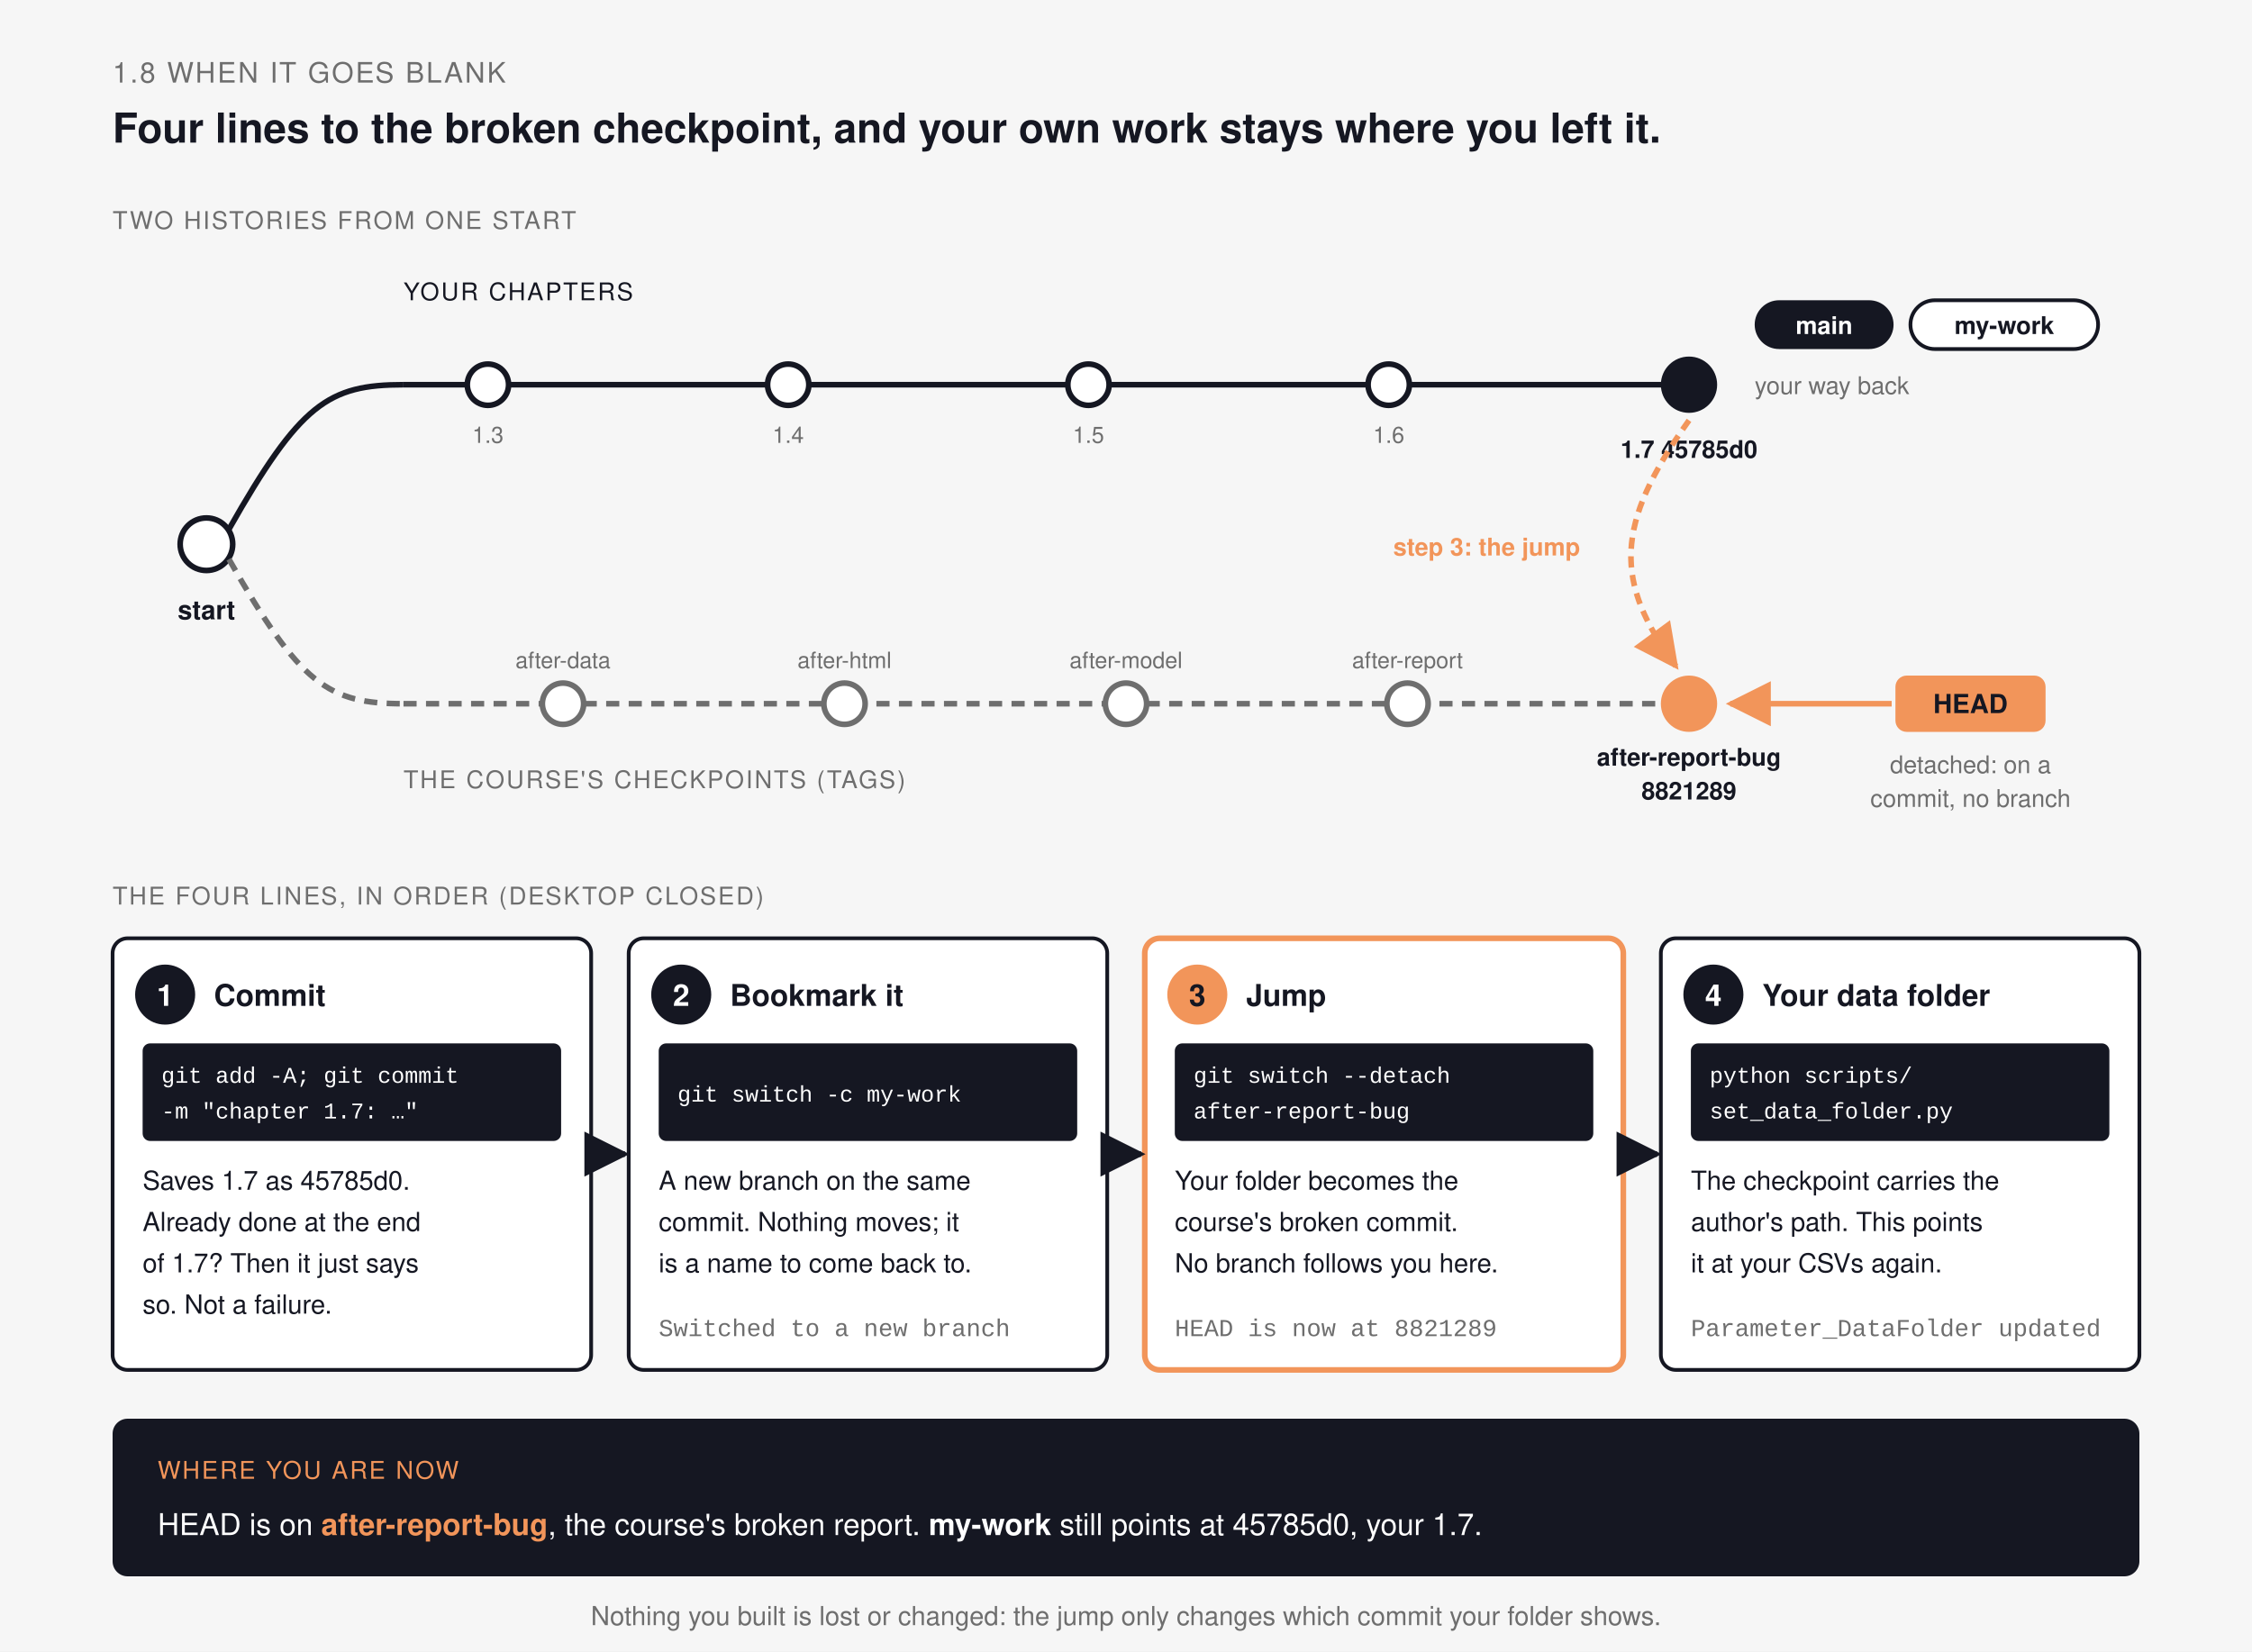
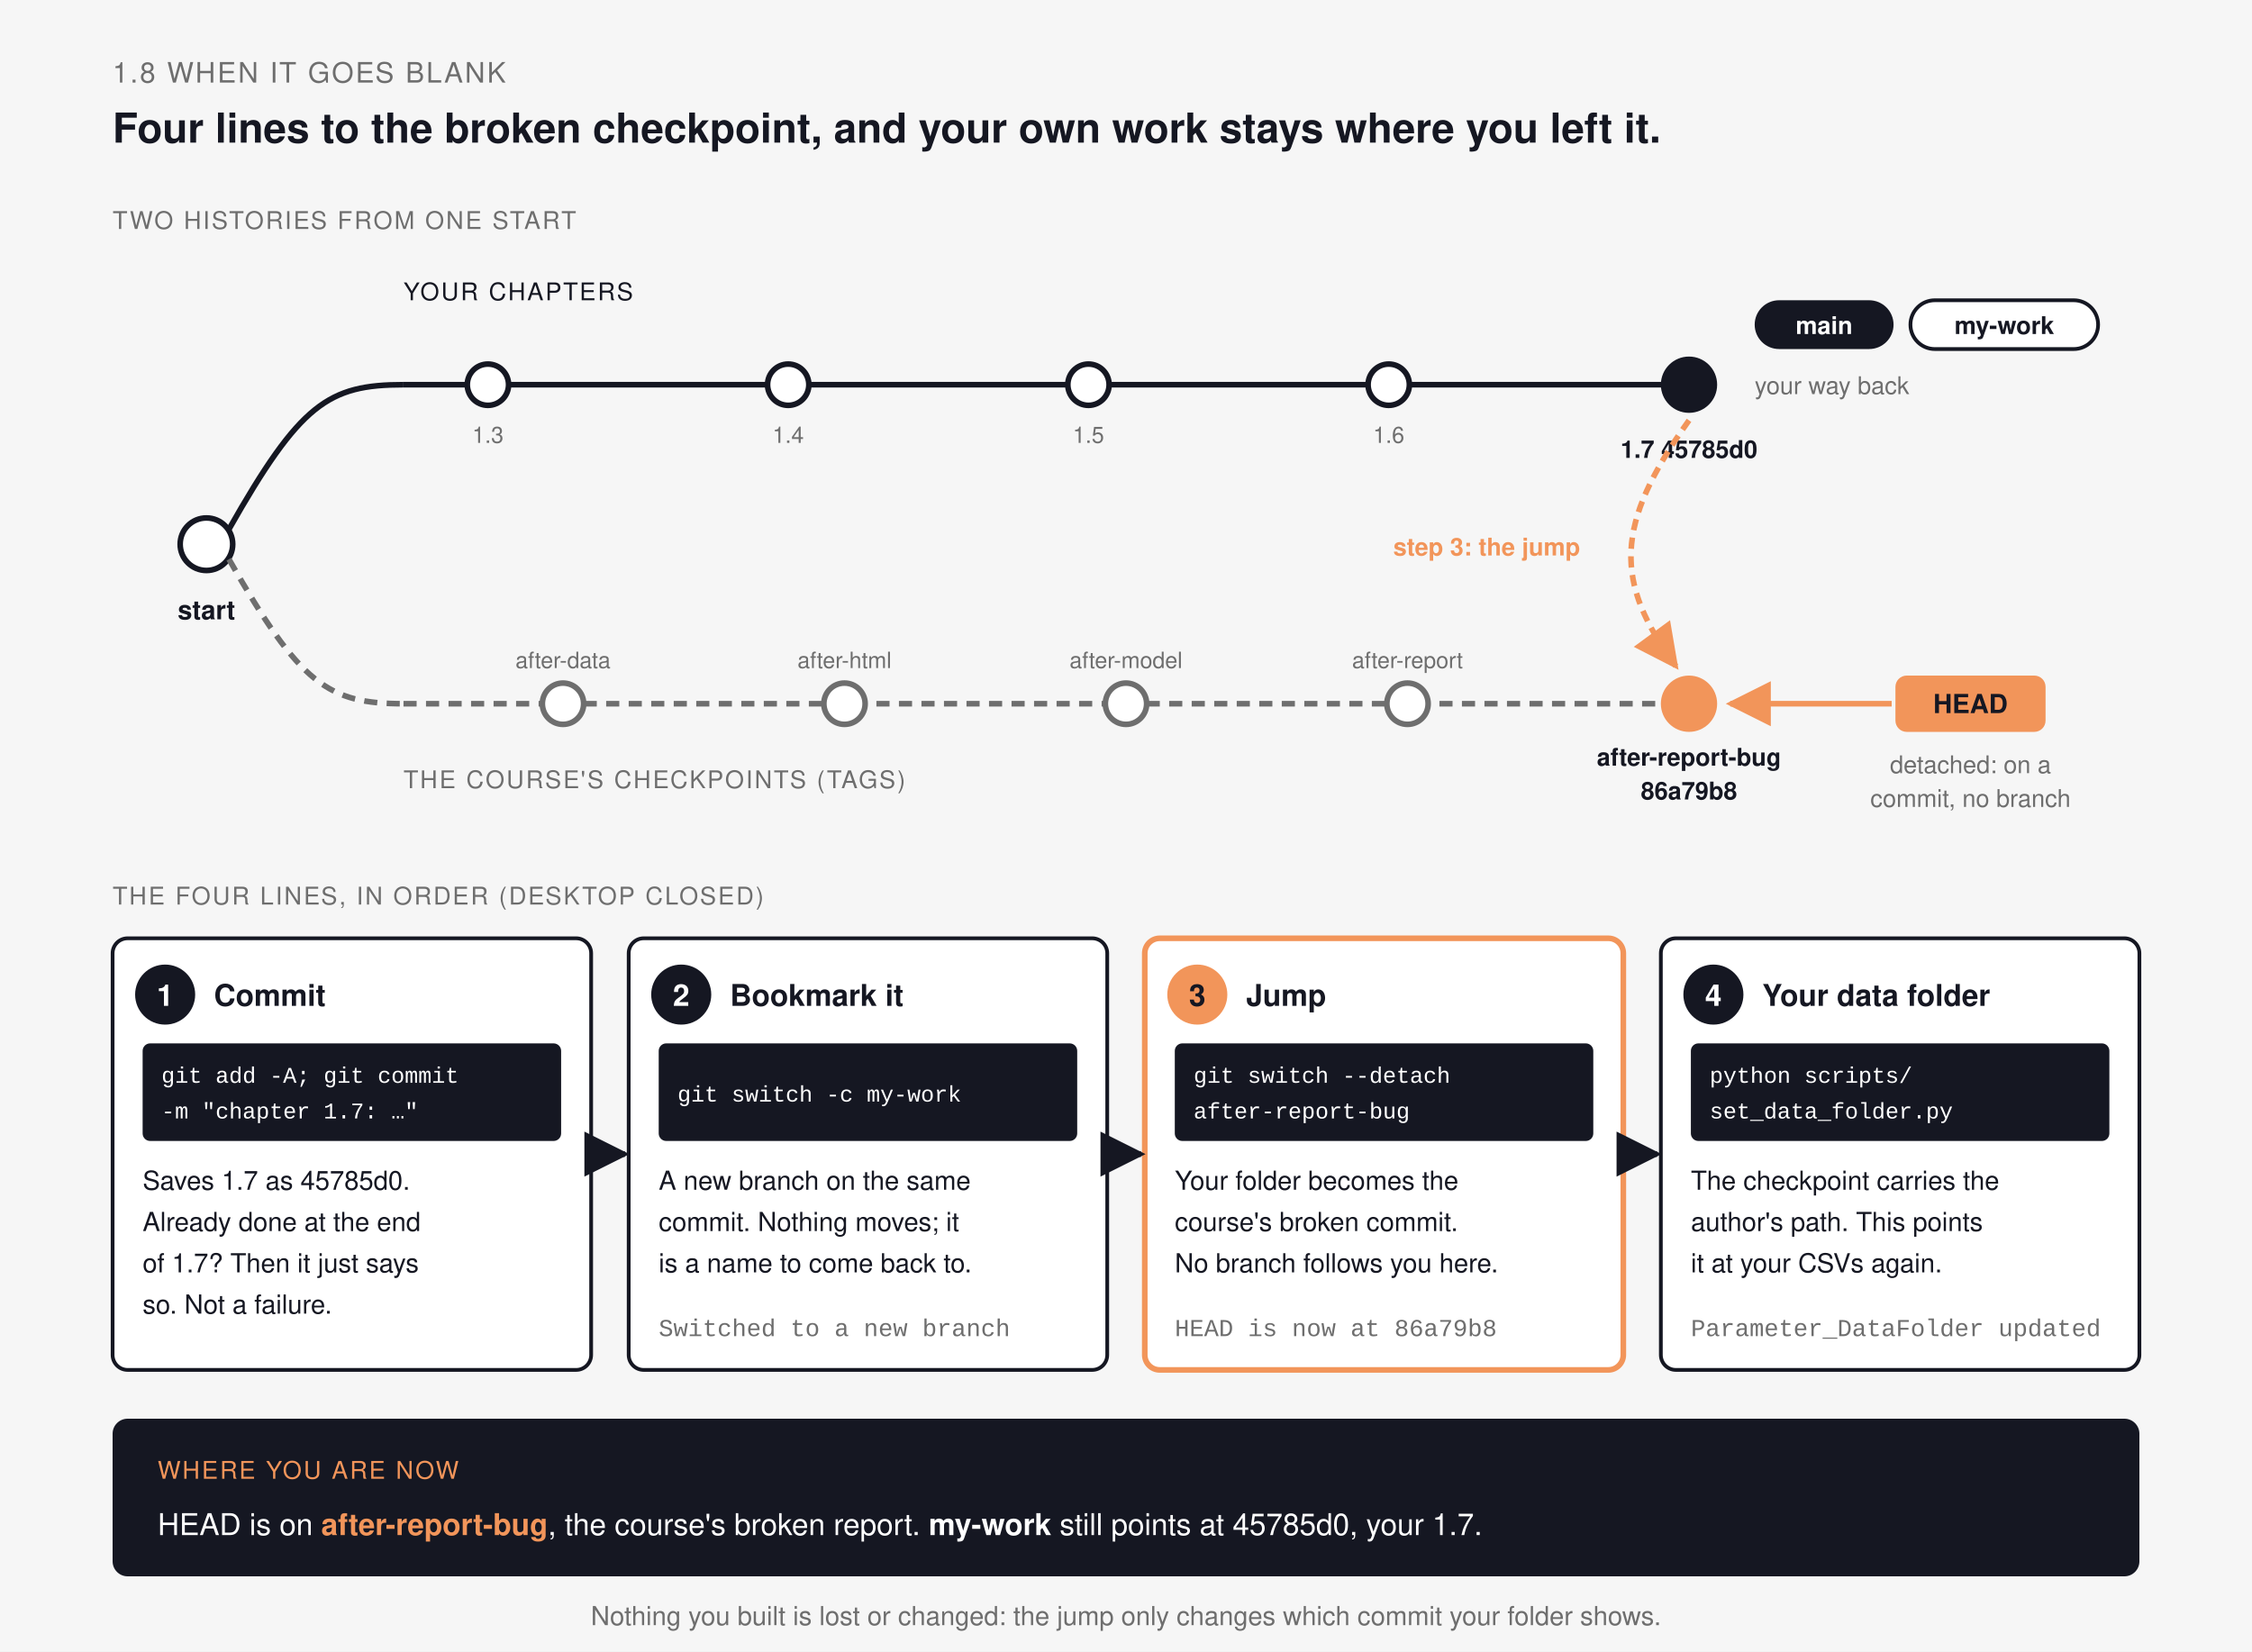
<svg xmlns="http://www.w3.org/2000/svg" viewBox="0 0 1200 880" width="1200" height="880">
  <rect width="1200" height="880" fill="#f6f6f6" />
  <defs>
    <marker id="arrowDark" viewBox="0 0 10 10" refX="9" refY="5" markerWidth="8" markerHeight="8" orient="auto-start-reverse">
      <path d="M0,0 L10,5 L0,10 z" fill="#151722" />
    </marker>
    <marker id="arrowOrange" viewBox="0 0 10 10" refX="9" refY="5" markerWidth="8" markerHeight="8" orient="auto-start-reverse">
      <path d="M0,0 L10,5 L0,10 z" fill="#f2955a" />
    </marker>
    <marker id="arrowGrey" viewBox="0 0 10 10" refX="9" refY="5" markerWidth="8" markerHeight="8" orient="auto-start-reverse">
      <path d="M0,0 L10,5 L0,10 z" fill="#6e6e6e" />
    </marker>
  </defs>
  <g font-family="Gilroy, 'Segoe UI', Helvetica, Arial, sans-serif">
    <text x="60" y="44" font-size="15" letter-spacing="1" fill="#6e6e6e">1.8 WHEN IT GOES BLANK</text>
    <text x="60" y="76" font-size="22" font-weight="700" fill="#151722">Four lines to the broken checkpoint, and your own work stays where you left it.</text>
    <text x="60" y="122" font-size="13" letter-spacing="1" fill="#6e6e6e">TWO HISTORIES FROM ONE START</text>
    <circle cx="110" cy="290" r="14" fill="#ffffff" stroke="#151722" stroke-width="3" />
    <text x="110" y="330" font-size="14" font-weight="700" fill="#151722" text-anchor="middle">start</text>
    <path d="M122,282 C160,215 175,205 215,205" fill="none" stroke="#151722" stroke-width="3" />
    <line x1="215" y1="205" x2="905" y2="205" stroke="#151722" stroke-width="3" />
    <text x="215" y="160" font-size="13" letter-spacing="1" fill="#151722">YOUR CHAPTERS</text>
    <g font-size="12" fill="#6e6e6e" text-anchor="middle">
      <circle cx="260" cy="205" r="11" fill="#ffffff" stroke="#151722" stroke-width="3" />
      <text x="260" y="236">1.3</text>
      <circle cx="420" cy="205" r="11" fill="#ffffff" stroke="#151722" stroke-width="3" />
      <text x="420" y="236">1.4</text>
      <circle cx="580" cy="205" r="11" fill="#ffffff" stroke="#151722" stroke-width="3" />
      <text x="580" y="236">1.5</text>
      <circle cx="740" cy="205" r="11" fill="#ffffff" stroke="#151722" stroke-width="3" />
      <text x="740" y="236">1.6</text>
    </g>
    <circle cx="900" cy="205" r="15" fill="#151722" />
    <text x="900" y="244" font-size="13" font-weight="700" fill="#151722" text-anchor="middle">1.7  45785d0</text>
    <rect x="935" y="160" width="74" height="26" rx="13" fill="#151722" />
    <text x="972" y="178" font-size="13" font-weight="700" fill="#ffffff" text-anchor="middle">main</text>
    <rect x="1018" y="160" width="100" height="26" rx="13" fill="#ffffff" stroke="#151722" stroke-width="2" />
    <text x="1068" y="178" font-size="13" font-weight="700" fill="#151722" text-anchor="middle">my-work</text>
    <text x="935" y="210" font-size="13" fill="#6e6e6e">your way back</text>
    <path d="M122,298 C160,365 175,375 215,375" fill="none" stroke="#6e6e6e" stroke-width="3" stroke-dasharray="7 5" />
    <line x1="215" y1="375" x2="905" y2="375" stroke="#6e6e6e" stroke-width="3" stroke-dasharray="7 5" />
    <text x="215" y="420" font-size="13" letter-spacing="1" fill="#6e6e6e">THE COURSE'S CHECKPOINTS (TAGS)</text>
    <g font-size="12" fill="#6e6e6e" text-anchor="middle">
      <circle cx="300" cy="375" r="11" fill="#ffffff" stroke="#6e6e6e" stroke-width="3" />
      <text x="300" y="356">after-data</text>
      <circle cx="450" cy="375" r="11" fill="#ffffff" stroke="#6e6e6e" stroke-width="3" />
      <text x="450" y="356">after-html</text>
      <circle cx="600" cy="375" r="11" fill="#ffffff" stroke="#6e6e6e" stroke-width="3" />
      <text x="600" y="356">after-model</text>
      <circle cx="750" cy="375" r="11" fill="#ffffff" stroke="#6e6e6e" stroke-width="3" />
      <text x="750" y="356">after-report</text>
    </g>
    <circle cx="900" cy="375" r="15" fill="#f2955a" />
    <text x="900" y="408" font-size="13" font-weight="700" fill="#151722" text-anchor="middle">after-report-bug</text>
-     <text x="900" y="426" font-size="13" font-weight="700" fill="#151722" text-anchor="middle">8821289</text>
+     <text x="900" y="426" font-size="13" font-weight="700" fill="#151722" text-anchor="middle">86a79b8</text>
    <rect x="1010" y="360" width="80" height="30" rx="6" fill="#f2955a" />
    <text x="1050" y="380" font-size="14" font-weight="700" fill="#151722" text-anchor="middle">HEAD</text>
    <line x1="1008" y1="375" x2="922" y2="375" stroke="#f2955a" stroke-width="3" marker-end="url(#arrowOrange)" />
    <text x="1050" y="412" font-size="13" fill="#6e6e6e" text-anchor="middle">detached: on a</text>
    <text x="1050" y="430" font-size="13" fill="#6e6e6e" text-anchor="middle">commit, no branch</text>
    <path d="M900,224 C860,280 860,310 893,355" fill="none" stroke="#f2955a" stroke-width="3" stroke-dasharray="6 4" marker-end="url(#arrowOrange)" />
    <text x="842" y="296" font-size="13" font-weight="700" fill="#f2955a" text-anchor="end">step 3: the jump</text>
    <text x="60" y="482" font-size="13" letter-spacing="1" fill="#6e6e6e">THE FOUR LINES, IN ORDER (DESKTOP CLOSED)</text>
    <rect x="60" y="500" width="255" height="230" rx="8" fill="#ffffff" stroke="#151722" stroke-width="2" />
    <circle cx="88" cy="530" r="16" fill="#151722" />
    <text x="88" y="536" font-size="16" font-weight="700" fill="#ffffff" text-anchor="middle">1</text>
    <text x="114" y="536" font-size="16" font-weight="700" fill="#151722">Commit</text>
    <rect x="76" y="556" width="223" height="52" rx="4" fill="#151722" />
    <text x="86" y="577" font-size="12" fill="#ffffff" font-family="Consolas, 'Courier New', monospace">git add -A; git commit</text>
    <text x="86" y="596" font-size="12" fill="#ffffff" font-family="Consolas, 'Courier New', monospace">-m "chapter 1.7: …"</text>
    <text x="76" y="634" font-size="14" fill="#151722">Saves 1.7 as 45785d0.</text>
    <text x="76" y="656" font-size="14" fill="#151722">Already done at the end</text>
    <text x="76" y="678" font-size="14" fill="#151722">of 1.7? Then it just says</text>
    <text x="76" y="700" font-size="14" fill="#151722">so. Not a failure.</text>
    <rect x="335" y="500" width="255" height="230" rx="8" fill="#ffffff" stroke="#151722" stroke-width="2" />
    <circle cx="363" cy="530" r="16" fill="#151722" />
    <text x="363" y="536" font-size="16" font-weight="700" fill="#ffffff" text-anchor="middle">2</text>
    <text x="389" y="536" font-size="16" font-weight="700" fill="#151722">Bookmark it</text>
    <rect x="351" y="556" width="223" height="52" rx="4" fill="#151722" />
    <text x="361" y="587" font-size="12" fill="#ffffff" font-family="Consolas, 'Courier New', monospace">git switch -c my-work</text>
    <text x="351" y="634" font-size="14" fill="#151722">A new branch on the same</text>
    <text x="351" y="656" font-size="14" fill="#151722">commit. Nothing moves; it</text>
    <text x="351" y="678" font-size="14" fill="#151722">is a name to come back to.</text>
    <text x="351" y="712" font-size="13" fill="#6e6e6e" font-family="Consolas, 'Courier New', monospace">Switched to a new branch</text>
    <rect x="610" y="500" width="255" height="230" rx="8" fill="#ffffff" stroke="#f2955a" stroke-width="3" />
    <circle cx="638" cy="530" r="16" fill="#f2955a" />
    <text x="638" y="536" font-size="16" font-weight="700" fill="#151722" text-anchor="middle">3</text>
    <text x="664" y="536" font-size="16" font-weight="700" fill="#151722">Jump</text>
    <rect x="626" y="556" width="223" height="52" rx="4" fill="#151722" />
    <text x="636" y="577" font-size="12" fill="#ffffff" font-family="Consolas, 'Courier New', monospace">git switch --detach</text>
    <text x="636" y="596" font-size="12" fill="#ffffff" font-family="Consolas, 'Courier New', monospace">after-report-bug</text>
    <text x="626" y="634" font-size="14" fill="#151722">Your folder becomes the</text>
    <text x="626" y="656" font-size="14" fill="#151722">course's broken commit.</text>
    <text x="626" y="678" font-size="14" fill="#151722">No branch follows you here.</text>
-     <text x="626" y="712" font-size="13" fill="#6e6e6e" font-family="Consolas, 'Courier New', monospace">HEAD is now at 8821289</text>
+     <text x="626" y="712" font-size="13" fill="#6e6e6e" font-family="Consolas, 'Courier New', monospace">HEAD is now at 86a79b8</text>
    <rect x="885" y="500" width="255" height="230" rx="8" fill="#ffffff" stroke="#151722" stroke-width="2" />
    <circle cx="913" cy="530" r="16" fill="#151722" />
    <text x="913" y="536" font-size="16" font-weight="700" fill="#ffffff" text-anchor="middle">4</text>
    <text x="939" y="536" font-size="16" font-weight="700" fill="#151722">Your data folder</text>
    <rect x="901" y="556" width="223" height="52" rx="4" fill="#151722" />
    <text x="911" y="577" font-size="12" fill="#ffffff" font-family="Consolas, 'Courier New', monospace">python scripts/</text>
    <text x="911" y="596" font-size="12" fill="#ffffff" font-family="Consolas, 'Courier New', monospace">set_data_folder.py</text>
    <text x="901" y="634" font-size="14" fill="#151722">The checkpoint carries the</text>
    <text x="901" y="656" font-size="14" fill="#151722">author's path. This points</text>
    <text x="901" y="678" font-size="14" fill="#151722">it at your CSVs again.</text>
    <text x="901" y="712" font-size="13" fill="#6e6e6e" font-family="Consolas, 'Courier New', monospace">Parameter_DataFolder updated</text>
    <line x1="317" y1="615" x2="333" y2="615" stroke="#151722" stroke-width="3" marker-end="url(#arrowDark)" />
    <line x1="592" y1="615" x2="608" y2="615" stroke="#151722" stroke-width="3" marker-end="url(#arrowDark)" />
    <line x1="867" y1="615" x2="883" y2="615" stroke="#151722" stroke-width="3" marker-end="url(#arrowDark)" />
    <rect x="60" y="756" width="1080" height="84" rx="8" fill="#151722" />
    <text x="84" y="788" font-size="13" letter-spacing="1" fill="#f2955a">WHERE YOU ARE NOW</text>
    <text x="84" y="818" font-size="16" fill="#ffffff">HEAD is on <tspan font-weight="700" fill="#f2955a">after-report-bug</tspan>, the course's broken report. <tspan font-weight="700">my-work</tspan> still points at 45785d0, your 1.7.</text>
    <text x="600" y="866" font-size="14" fill="#6e6e6e" text-anchor="middle">Nothing you built is lost or changed: the jump only changes which commit your folder shows.</text>
  </g>
</svg>
